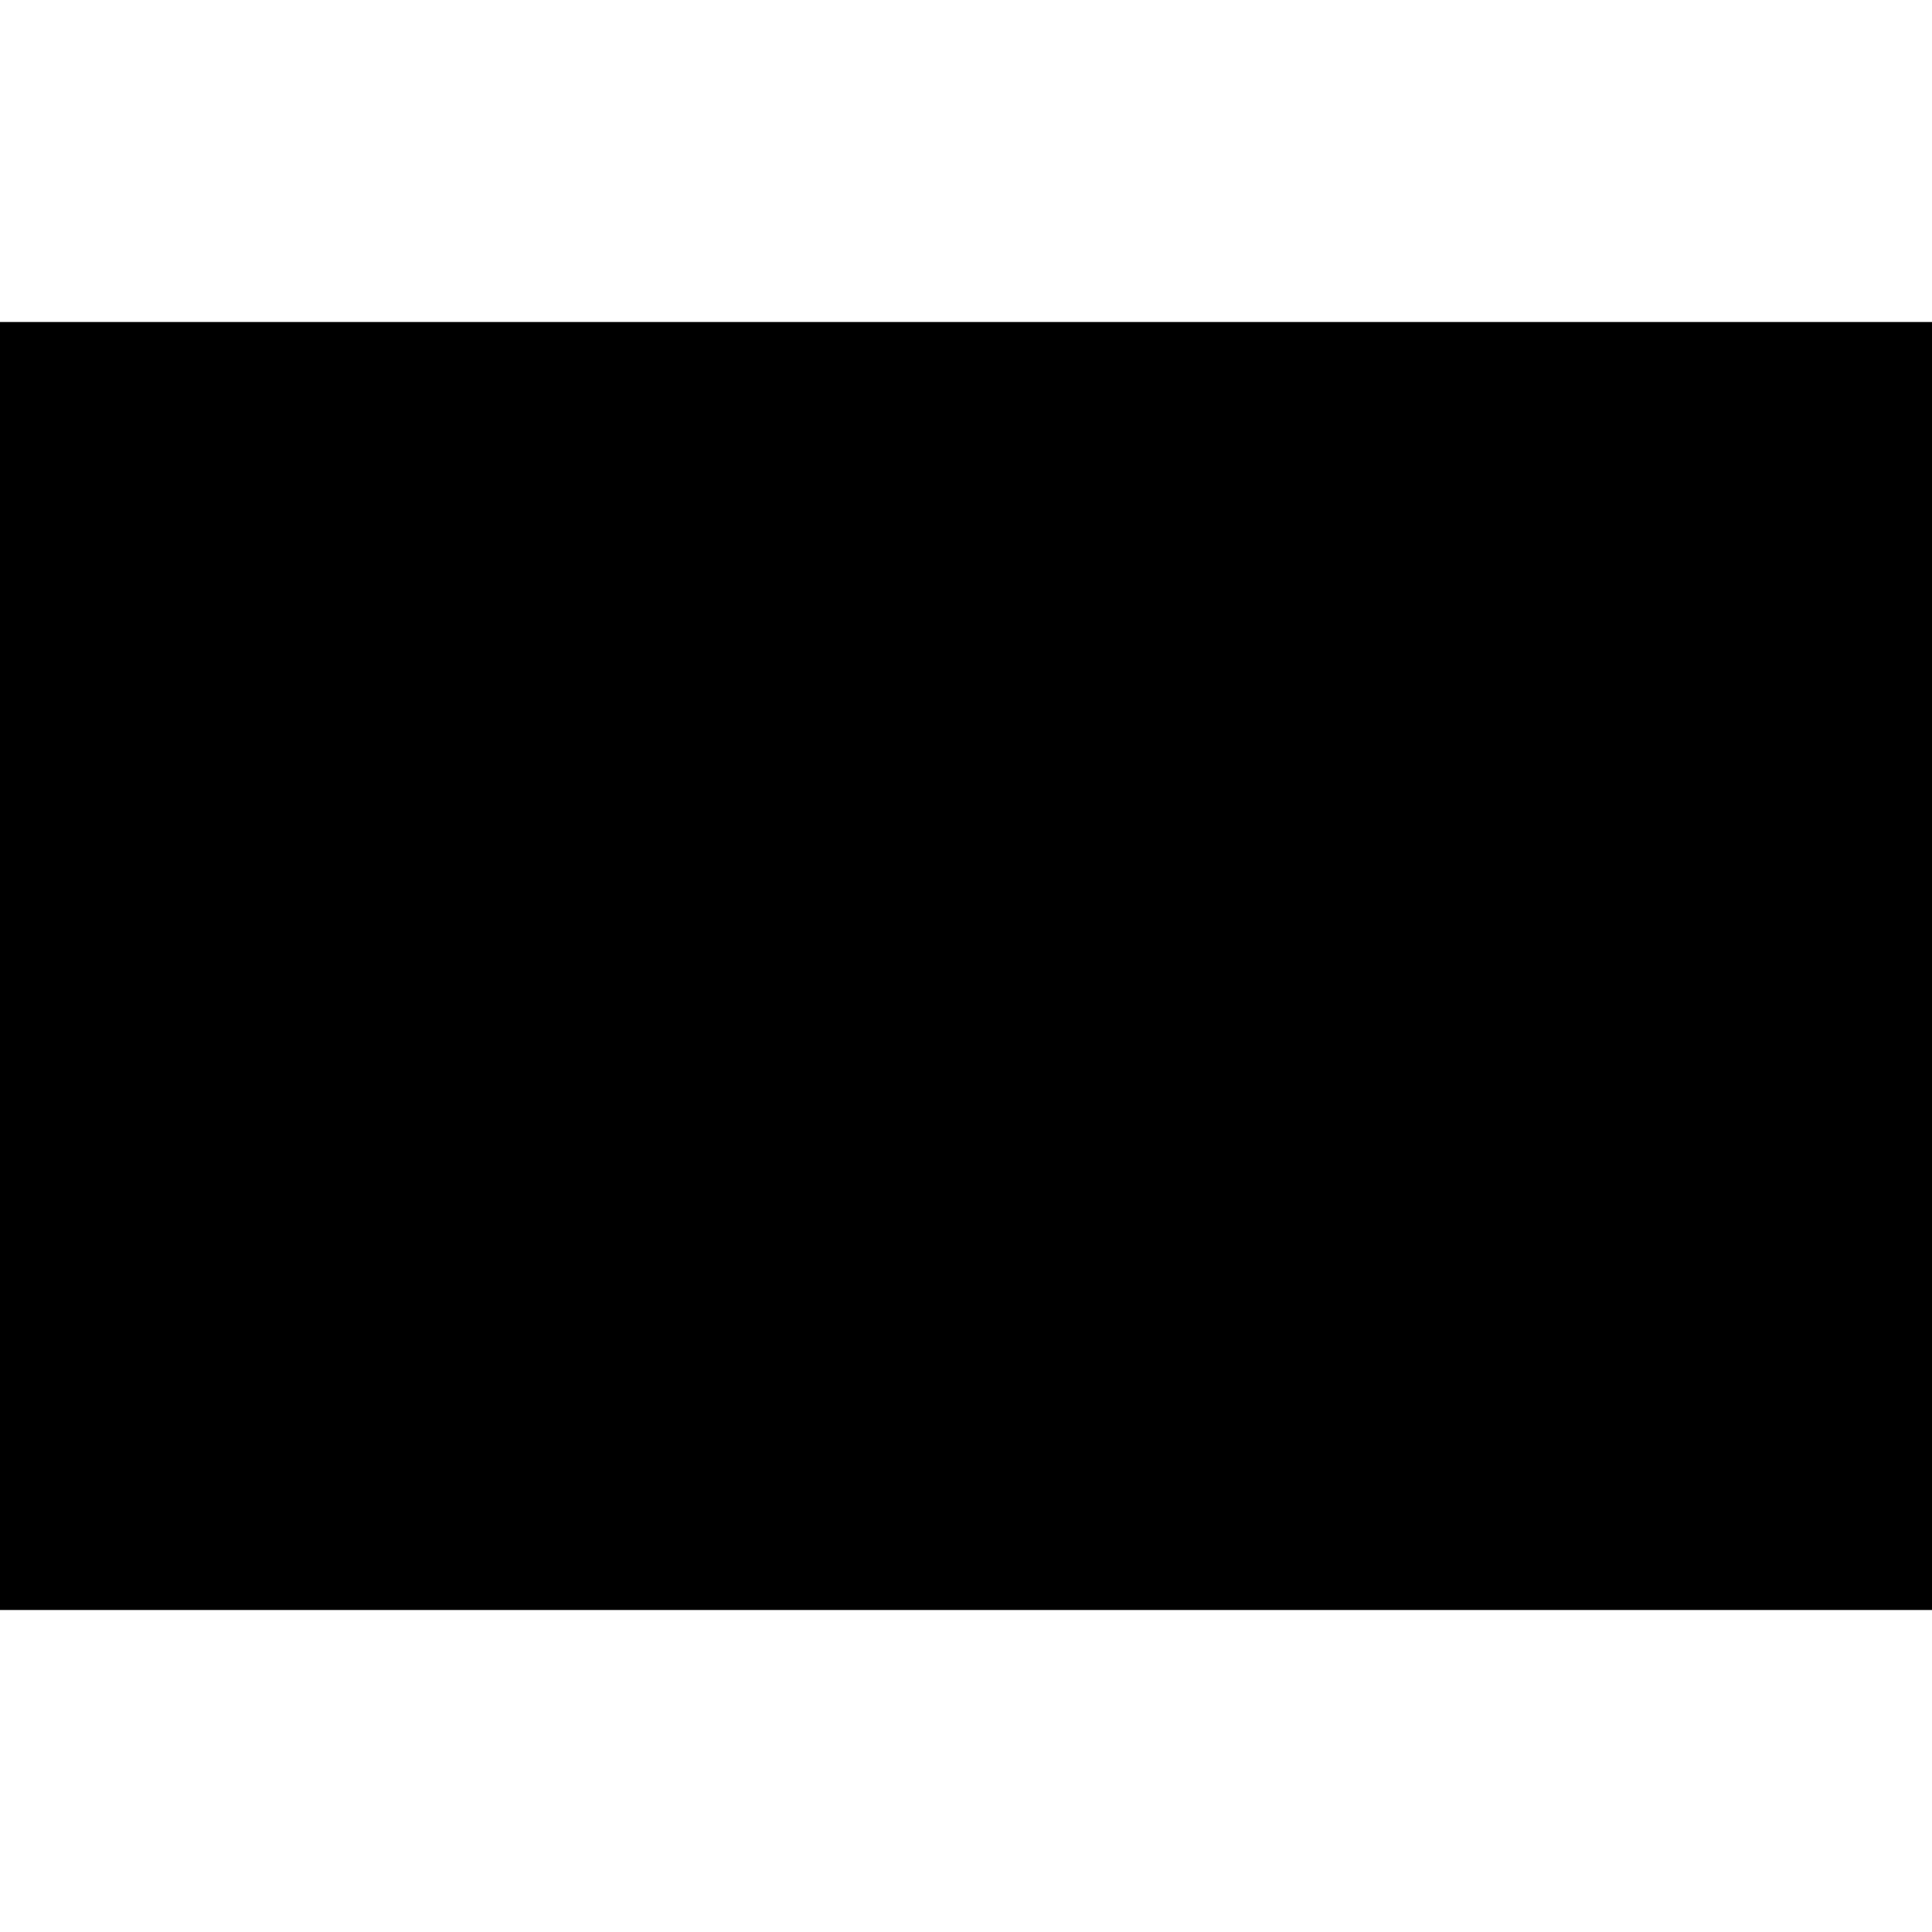
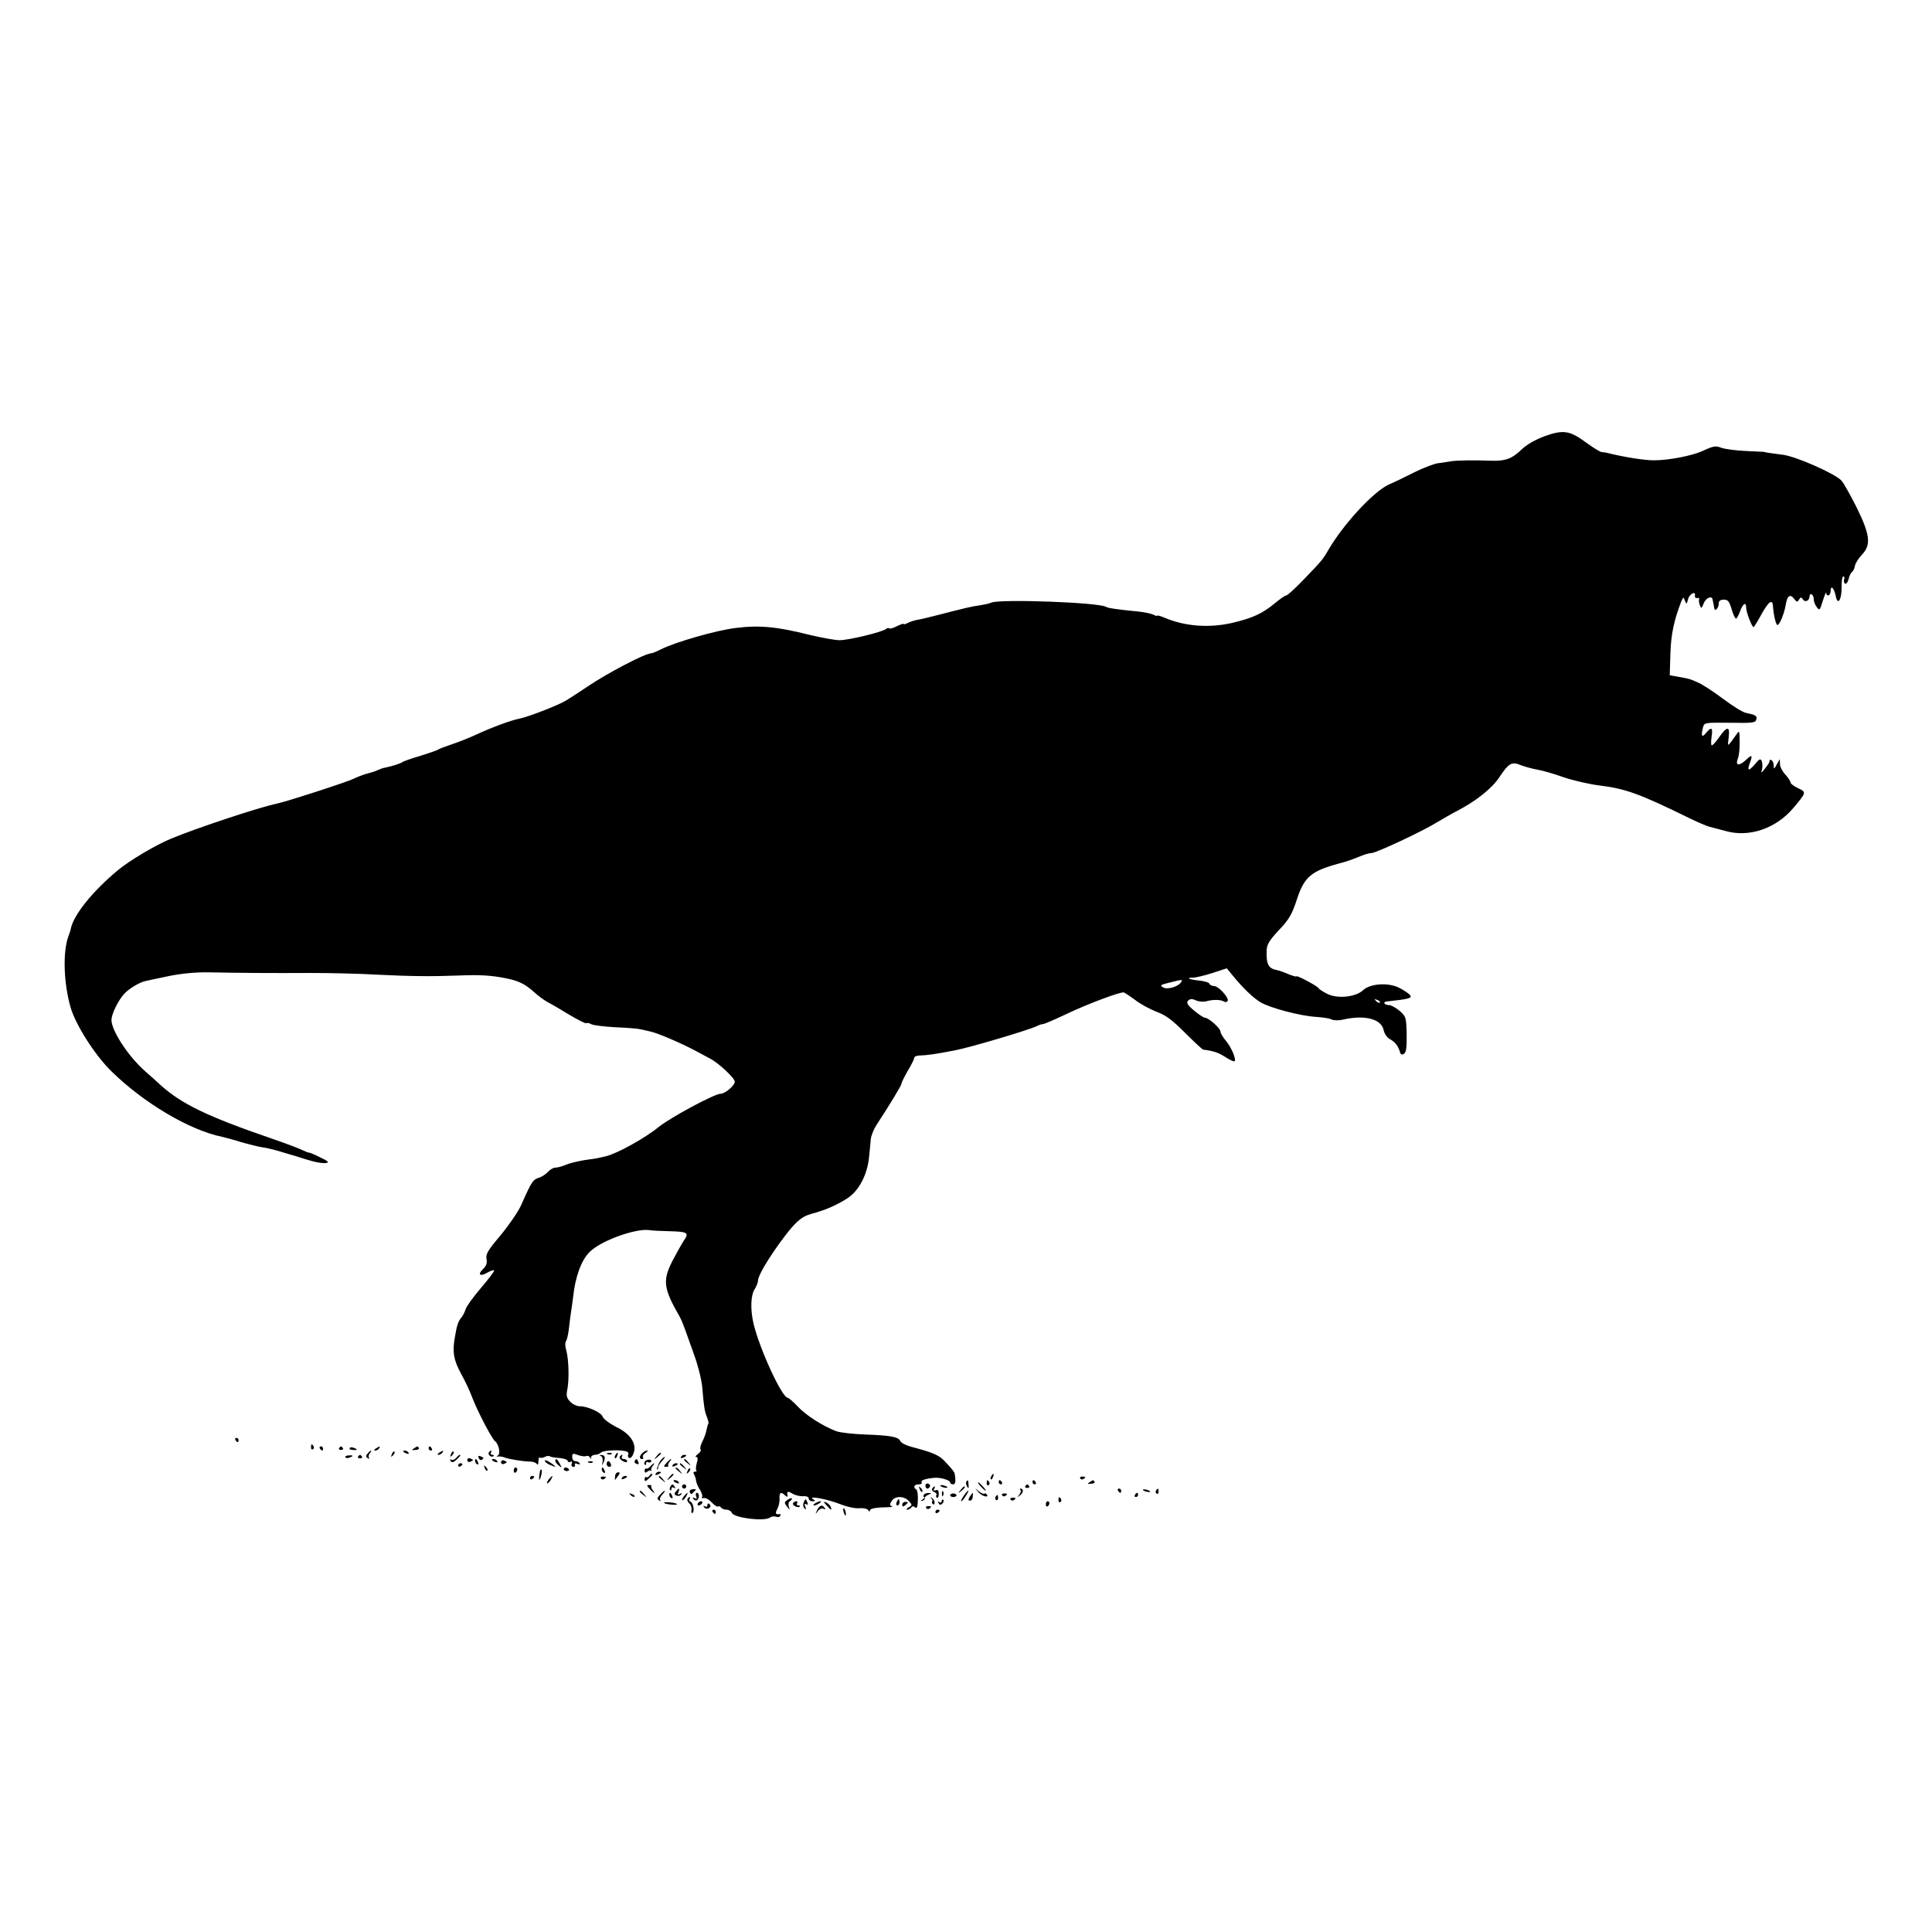
- <svg xmlns="http://www.w3.org/2000/svg" version="1.0" width="1080pt" height="1080pt" viewBox="0 0 1080 1080" preserveAspectRatio="xMidYMid meet">
-   <g transform="translate(0,1080) scale(0.1,-0.1)" fill="#000000" stroke="none">
-     <path d="M0 5400 l0 -3600 5400 0 5400 0 0 3600 0 3600 -5400 0 -5400 0 0 -3600z" />
+ <svg xmlns="http://www.w3.org/2000/svg" version="1.0" width="915pt" height="915pt" viewBox="0 0 915 915" preserveAspectRatio="xMidYMid meet">
+   <g transform="translate(0,915) scale(0.1,-0.1)" fill="#000000" stroke="none">
+     <path d="M7315 7084 c-45 -17 -84 -39 -110 -64 -43 -42 -76 -54 -139 -52 -87 3 -172 2 -196 -3 -14 -2 -41 -7 -61 -9 -19 -3 -69 -22 -111 -43 -41 -21 -95 -47 -119 -57 -73 -33 -214 -185 -287 -309 -27 -47 -32 -53 -119 -143 -39 -41 -76 -74 -81 -74 -6 0 -29 -16 -53 -36 -60 -50 -106 -71 -203 -94 -110 -25 -223 -17 -322 25 -19 8 -34 12 -34 9 0 -3 -8 0 -18 5 -10 5 -43 12 -73 15 -94 9 -142 16 -151 22 -34 21 -500 38 -543 20 -11 -5 -36 -10 -55 -13 -33 -4 -64 -11 -211 -49 -34 -9 -73 -18 -87 -20 -14 -3 -33 -9 -44 -15 -10 -5 -18 -7 -18 -4 0 3 -14 -2 -31 -10 -17 -9 -33 -14 -37 -11 -3 3 -10 2 -16 -3 -19 -15 -177 -53 -220 -53 -22 0 -86 12 -141 25 -154 39 -238 47 -350 33 -93 -11 -290 -68 -354 -101 -17 -8 -34 -16 -38 -17 -30 -5 -58 -17 -141 -60 -52 -27 -126 -70 -164 -96 -39 -26 -86 -57 -106 -69 -37 -23 -182 -79 -224 -87 -37 -7 -129 -41 -198 -73 -36 -17 -90 -38 -120 -48 -30 -10 -59 -21 -65 -25 -5 -4 -44 -17 -85 -30 -41 -12 -79 -25 -85 -30 -9 -6 -48 -19 -83 -26 -8 -1 -21 -6 -30 -10 -21 -9 -21 -9 -57 -19 -16 -4 -43 -15 -60 -23 -29 -15 -316 -108 -364 -118 -83 -17 -384 -117 -501 -166 -71 -29 -196 -103 -250 -148 -120 -99 -213 -214 -225 -280 0 -3 -6 -21 -13 -40 -25 -75 -20 -218 12 -330 24 -84 116 -228 194 -304 154 -151 371 -279 524 -310 13 -3 55 -14 93 -26 39 -11 84 -22 100 -24 17 -2 57 -12 90 -22 33 -10 63 -19 68 -20 4 -1 9 -3 12 -4 3 -1 8 -3 13 -4 4 -2 26 -8 50 -15 24 -7 53 -11 65 -9 18 2 13 8 -25 26 -26 13 -50 23 -53 23 -3 -1 -18 5 -33 12 -15 8 -82 33 -149 56 -300 103 -423 163 -519 249 -22 20 -56 51 -76 68 -81 71 -163 197 -160 246 2 29 32 90 60 121 22 24 72 55 102 61 14 3 64 14 113 24 55 11 122 18 185 17 147 -3 299 -4 482 -3 91 0 233 -3 315 -8 159 -8 260 -9 390 -4 94 4 151 1 220 -13 61 -12 90 -26 135 -66 19 -18 49 -39 65 -48 17 -8 63 -36 103 -60 41 -24 76 -42 79 -39 3 3 14 1 24 -5 10 -5 60 -11 111 -14 51 -2 104 -6 118 -9 14 -3 38 -8 53 -12 32 -7 138 -52 208 -89 26 -14 58 -31 71 -38 40 -20 118 -93 118 -110 0 -18 -46 -57 -67 -57 -29 0 -235 -111 -293 -157 -66 -54 -197 -126 -250 -139 -19 -4 -37 -8 -40 -9 -3 -1 -30 -5 -60 -9 -30 -5 -70 -14 -89 -22 -18 -8 -41 -14 -51 -14 -9 0 -25 -9 -35 -20 -10 -11 -27 -22 -38 -26 -34 -11 -37 -15 -90 -134 -14 -30 -57 -93 -96 -140 -60 -71 -71 -89 -67 -112 4 -20 -1 -33 -16 -48 -29 -27 -14 -38 22 -16 17 9 30 13 30 8 0 -5 -29 -43 -64 -84 -35 -41 -67 -85 -71 -99 -4 -13 -13 -31 -20 -39 -15 -17 -22 -39 -31 -95 -12 -68 -6 -104 28 -168 19 -34 43 -84 53 -112 24 -64 93 -197 109 -210 19 -15 28 -62 13 -69 -8 -4 -7 -5 3 -4 8 1 22 -1 30 -5 22 -8 91 -19 120 -19 14 0 28 -5 32 -11 5 -7 8 -2 8 12 0 13 3 21 6 18 4 -3 14 -2 24 3 10 5 20 6 24 3 3 -3 23 -7 43 -8 20 -1 39 -7 41 -13 2 -7 9 -9 15 -5 6 4 8 0 5 -9 -4 -8 0 -15 8 -15 7 0 10 5 7 10 -4 6 1 8 11 4 10 -4 15 -3 11 3 -3 6 -13 10 -21 10 -8 0 -14 9 -14 20 0 17 3 18 27 9 14 -5 32 -8 39 -5 7 3 15 0 18 -7 3 -9 5 -9 5 1 1 6 9 12 19 12 10 0 23 5 29 11 12 12 106 14 124 3 5 -3 7 -9 4 -14 -3 -5 -1 -11 5 -15 5 -3 15 6 20 21 18 45 -14 94 -82 126 -31 16 -59 37 -63 47 -6 21 -71 51 -110 51 -13 0 -34 10 -45 22 -17 18 -19 29 -13 58 9 45 7 140 -5 184 -6 19 -6 38 -2 43 4 4 11 31 14 58 3 28 8 66 11 85 3 19 7 49 9 65 10 97 39 177 78 215 51 53 219 114 284 104 10 -2 51 -4 91 -5 90 -2 98 -7 72 -44 -11 -17 -35 -60 -54 -96 -48 -94 -43 -131 34 -265 6 -10 17 -37 25 -59 8 -22 28 -79 45 -126 17 -47 34 -115 37 -150 8 -96 11 -112 22 -140 6 -15 9 -29 7 -31 -2 -2 -6 -15 -9 -30 -2 -14 -11 -39 -20 -56 -8 -16 -12 -33 -8 -37 4 -3 -2 -13 -12 -21 -11 -8 -15 -14 -9 -14 8 0 9 -9 3 -29 -4 -16 -6 -32 -2 -35 3 -3 0 -6 -7 -6 -7 0 -9 -5 -4 -12 4 -7 9 -22 10 -33 2 -10 10 -30 19 -42 8 -13 12 -28 9 -33 -3 -5 0 -7 7 -5 8 3 25 -6 37 -19 13 -14 27 -23 32 -21 4 3 10 1 14 -5 3 -5 15 -10 26 -10 11 0 22 -7 25 -15 10 -24 154 -42 181 -22 7 5 19 7 28 4 8 -4 17 -2 20 4 4 5 3 9 -2 8 -20 -3 -23 3 -12 24 7 12 12 34 11 50 -2 29 7 34 27 14 7 -6 12 -7 11 -2 -5 22 1 25 23 11 12 -7 34 -13 50 -12 16 1 27 -3 27 -11 0 -7 8 -13 18 -13 15 0 15 2 2 10 -26 18 70 0 130 -24 30 -12 70 -21 89 -19 20 2 38 -2 43 -9 5 -8 8 -9 8 -2 0 10 29 15 90 16 14 0 20 3 13 5 -10 3 -10 9 0 24 15 25 59 25 81 0 17 -18 17 -20 -1 -30 -10 -6 -13 -11 -6 -11 6 0 15 5 18 10 5 7 11 8 19 1 8 -7 12 2 13 34 1 24 -2 47 -7 50 -17 11 -11 25 11 25 11 0 17 4 14 10 -6 9 17 17 60 21 28 3 75 -11 75 -22 0 -5 6 -9 14 -9 11 0 14 15 7 52 0 5 -17 26 -37 47 -34 39 -55 49 -172 80 -24 7 -45 18 -48 26 -8 20 -48 27 -164 31 -58 2 -121 9 -140 16 -63 24 -145 76 -183 118 -21 22 -42 40 -46 40 -27 0 -132 227 -162 350 -16 69 -14 136 6 166 8 13 15 31 15 39 0 22 42 94 104 180 70 96 99 122 148 136 65 17 118 40 170 73 55 35 96 112 104 197 3 30 7 68 8 84 2 17 14 47 27 67 68 104 119 189 119 197 0 6 14 33 30 61 17 28 30 55 30 60 0 6 10 10 23 11 38 1 74 6 172 25 72 14 349 96 387 115 10 5 22 9 28 9 6 0 59 23 118 51 93 44 239 99 263 99 4 0 28 -16 54 -35 25 -20 72 -45 103 -57 44 -16 74 -39 135 -100 43 -43 81 -78 85 -79 48 -6 73 -14 105 -35 22 -14 41 -23 44 -20 9 9 -15 66 -42 98 -14 16 -25 36 -25 43 0 15 -56 65 -73 65 -7 0 -30 16 -52 34 -32 27 -37 37 -28 47 10 9 18 10 37 1 14 -6 37 -8 53 -3 32 8 65 7 81 -3 6 -3 13 -2 16 3 9 14 -43 71 -64 71 -10 0 -20 5 -22 11 -2 6 -23 12 -47 15 -48 4 -69 14 -30 14 13 0 54 10 92 22 l67 22 28 -34 c49 -60 96 -105 132 -127 46 -27 190 -65 263 -69 31 -2 64 -7 73 -12 10 -5 33 -6 54 -1 104 24 183 3 193 -50 4 -17 16 -35 29 -42 24 -13 40 -32 48 -61 3 -12 9 -15 19 -9 11 7 14 30 13 93 -2 80 -3 84 -34 111 -18 15 -40 27 -50 27 -22 0 -31 15 -10 17 103 11 122 16 110 30 -6 8 -30 24 -52 35 -52 26 -137 20 -171 -12 -34 -32 -119 -41 -167 -18 -20 10 -40 22 -43 28 -7 11 -105 63 -105 56 0 -3 -17 2 -37 10 -20 9 -46 18 -57 20 -39 7 -50 29 -47 94 1 28 14 48 59 96 49 52 61 74 85 147 34 104 68 132 197 167 45 12 58 17 113 39 15 6 35 11 43 11 21 0 245 105 307 144 29 17 73 43 99 56 88 46 163 105 199 159 45 68 59 75 102 57 19 -7 54 -17 78 -21 24 -4 80 -20 124 -36 44 -15 121 -33 170 -39 122 -15 188 -38 424 -154 41 -20 84 -38 95 -41 12 -3 46 -12 76 -20 112 -33 240 10 323 108 63 75 63 75 23 94 -20 9 -36 22 -36 27 0 6 -11 23 -25 38 -14 15 -25 37 -25 50 l-1 23 -14 -25 c-14 -25 -14 -25 -15 -2 0 19 -20 34 -20 15 0 -5 -10 -19 -21 -33 -18 -23 -20 -23 -14 -4 3 12 2 29 -1 39 -6 14 -11 12 -35 -17 -30 -34 -36 -29 -19 16 11 31 6 33 -22 6 -32 -29 -50 -26 -38 6 6 14 10 51 9 82 0 48 -2 54 -12 38 -7 -10 -20 -28 -29 -40 -16 -20 -16 -20 -11 22 7 54 -7 54 -44 2 -15 -22 -31 -40 -36 -40 -4 0 -4 18 -1 40 7 45 0 50 -27 18 -19 -24 -24 -14 -13 29 6 21 10 21 127 20 109 -2 122 0 125 16 4 17 -2 21 -50 31 -15 3 -63 33 -107 66 -44 33 -97 68 -118 77 -44 19 -36 17 -91 27 l-44 8 3 102 c3 93 17 158 51 246 10 24 11 24 18 5 7 -18 8 -18 15 8 7 26 38 40 32 15 -1 -7 4 -12 11 -10 8 1 11 -1 9 -5 -2 -5 -1 -17 3 -28 7 -19 9 -18 19 8 10 26 40 38 42 17 1 -5 3 -14 4 -20 1 -5 3 -15 4 -21 2 -18 21 1 21 22 0 13 7 19 24 19 20 0 26 -8 37 -45 7 -25 17 -45 21 -45 3 0 12 16 19 35 14 38 29 46 29 16 0 -20 27 -91 35 -91 2 0 19 27 37 60 35 63 53 75 55 38 3 -43 14 -88 21 -88 10 0 32 53 39 94 7 45 21 55 40 30 12 -16 15 -17 23 -4 8 13 11 13 19 1 10 -16 31 -6 31 15 0 8 5 12 10 9 6 -3 10 -14 10 -24 0 -9 6 -26 14 -36 13 -18 15 -16 29 30 9 28 16 44 16 38 1 -22 21 -14 21 8 0 30 16 15 24 -23 9 -48 28 -21 28 41 -1 28 3 51 8 51 5 0 7 -6 4 -14 -3 -8 -1 -17 4 -20 6 -3 13 6 17 21 3 16 11 30 16 34 5 3 12 16 14 29 2 13 18 37 34 54 44 46 37 96 -28 227 -29 57 -60 112 -69 122 -29 33 -215 115 -277 123 -55 7 -90 12 -90 14 0 0 -38 2 -85 4 -47 2 -99 9 -117 15 -28 11 -38 9 -90 -15 -48 -22 -159 -44 -228 -44 -43 -1 -149 16 -227 36 -5 1 -14 2 -22 3 -8 0 -41 21 -74 45 -77 57 -108 62 -197 30z m-1721 -2585 c-13 -22 -66 -38 -86 -25 -16 9 -12 12 29 22 64 16 65 16 57 3z m941 -97 c-3 -3 -11 0 -18 7 -9 10 -8 11 6 5 10 -3 15 -9 12 -12z" />
+     <path d="M1115 2330 c3 -5 8 -10 11 -10 2 0 4 5 4 10 0 6 -5 10 -11 10 -5 0 -7 -4 -4 -10z" />
+     <path d="M1473 2295 c0 -8 4 -12 9 -9 5 3 6 10 3 15 -9 13 -12 11 -12 -6z" />
+     <path d="M1515 2290 c3 -5 8 -10 11 -10 2 0 4 5 4 10 0 6 -5 10 -11 10 -5 0 -7 -4 -4 -10z" />
+     <path d="M1606 2292 c-3 -5 1 -9 9 -9 8 0 12 4 9 9 -3 4 -7 8 -9 8 -2 0 -6 -4 -9 -8z" />
+     <path d="M1656 2292 c-3 -4 4 -9 15 -9 23 -2 25 3 4 10 -8 4 -16 3 -19 -1z" />
+     <path d="M1780 2290 c-9 -6 -10 -10 -3 -10 6 0 15 5 18 10 8 12 4 12 -15 0z" />
+     <path d="M1960 2290 c-12 -7 -10 -9 7 -7 12 0 19 5 17 9 -6 10 -6 10 -24 -2z" />
+     <path d="M2030 2290 c0 -5 5 -10 11 -10 5 0 7 5 4 10 -3 6 -8 10 -11 10 -2 0 -4 -4 -4 -10z" />
+     <path d="M1741 2266 c-9 -11 -9 -16 1 -22 7 -4 10 -4 6 1 -4 4 -3 14 3 22 6 7 9 13 6 13 -2 0 -10 -6 -16 -14z" />
+     <path d="M1856 2263 c-6 -14 -5 -15 5 -6 7 7 10 15 7 18 -3 3 -9 -2 -12 -12z" />
+     <path d="M1910 2276 c0 -2 7 -7 16 -10 8 -3 12 -2 9 4 -6 10 -25 14 -25 6z" />
+     <path d="M2080 2270 c-9 -6 -10 -10 -3 -10 6 0 15 5 18 10 8 12 4 12 -15 0z" />
+     <path d="M2136 2263 c-6 -14 -5 -15 5 -6 7 7 10 15 7 18 -3 3 -9 -2 -12 -12z" />
+     <path d="M2315 2271 c-6 -11 13 -26 22 -17 4 3 1 6 -6 6 -7 0 -9 5 -6 10 3 6 4 10 1 10 -3 0 -7 -4 -11 -9z" />
+     <path d="M3042 2268 c-15 -15 -15 -28 -1 -28 5 0 8 4 4 9 -3 6 3 14 12 20 10 6 13 11 8 11 -6 0 -16 -5 -23 -12z" />
+     <path d="M2878 2263 c7 -3 16 -2 19 1 4 3 -2 6 -13 5 -11 0 -14 -3 -6 -6z" />
+     <path d="M2915 2259 c-4 -6 -5 -12 -2 -15 2 -3 7 2 10 11 7 17 1 20 -8 4z" />
+     <path d="M3109 2253 c-13 -16 -12 -17 4 -4 9 7 17 15 17 17 0 8 -8 3 -21 -13z" />
+     <path d="M1636 2248 c3 -4 11 -5 19 -1 21 7 19 12 -4 10 -11 0 -18 -5 -15 -9z" />
+     <path d="M1696 2252 c-3 -5 1 -9 9 -9 8 0 12 4 9 9 -3 4 -7 8 -9 8 -2 0 -6 -4 -9 -8z" />
+     <path d="M2160 2245 c-7 -8 -17 -12 -23 -8 -6 4 -7 1 -3 -6 6 -9 13 -8 27 5 10 9 19 19 19 21 0 7 -8 2 -20 -12z" />
+     <path d="M2267 2245 c3 -8 9 -12 14 -9 12 7 11 11 -5 17 -10 4 -13 1 -9 -8z" />
+     <path d="M2846 2254 c7 -3 10 -15 8 -27 -4 -21 -4 -21 5 -2 10 23 5 35 -12 34 -9 0 -9 -2 -1 -5z" />
+     <path d="M2935 2251 c-3 -6 4 -15 15 -21 13 -7 20 -7 20 0 0 5 -7 10 -16 10 -8 0 -12 5 -9 10 3 6 4 10 1 10 -3 0 -7 -4 -11 -9z" />
+     <path d="M3225 2250 c-3 -6 1 -7 9 -4 18 7 21 14 7 14 -6 0 -13 -4 -16 -10z" />
+     <path d="M2213 2235 c0 -7 6 -11 14 -8 7 3 13 6 13 8 0 2 -6 5 -13 8 -8 3 -14 -1 -14 -8z" />
+     <path d="M3129 2234 c-11 -14 -24 -52 -14 -42 2 1 3 6 2 9 -1 4 7 16 17 28 11 12 17 21 14 21 -3 0 -12 -7 -19 -16z" />
+     <path d="M2250 2231 c0 -6 4 -13 10 -16 6 -3 7 1 4 9 -7 18 -14 21 -14 7z" />
+     <path d="M2330 2236 c0 -2 7 -7 16 -10 8 -3 12 -2 9 4 -6 10 -25 14 -25 6z" />
+     <path d="M2373 2225 c0 -7 6 -11 14 -8 7 3 13 6 13 8 0 2 -6 5 -13 8 -8 3 -14 -1 -14 -8z" />
+     <path d="M2580 2232 c0 -5 11 -14 25 -20 14 -6 25 -10 25 -8 0 2 -11 11 -25 20 -14 9 -25 13 -25 8z" />
+     <path d="M2630 2231 c0 -5 7 -15 17 -22 15 -13 15 -12 4 9 -12 23 -21 28 -21 13z" />
+     <path d="M3006 2231 c-3 -5 1 -11 9 -14 9 -4 12 -1 8 9 -6 16 -10 17 -17 5z" />
+     <path d="M3054 2228 c-4 -5 -3 -12 0 -15 3 -4 6 -1 6 6 0 7 4 10 9 6 5 -3 12 -2 15 3 3 5 -2 9 -10 9 -8 0 -17 -4 -20 -9z" />
+     <path d="M3157 2222 c-15 -16 -15 -19 -2 -19 8 0 13 3 10 5 -3 3 0 11 6 19 17 20 5 16 -14 -5z" />
+     <path d="M3240 2236 c0 -2 8 -10 18 -17 15 -13 16 -12 3 4 -13 16 -21 21 -21 13z" />
+     <path d="M2788 2223 c7 -3 16 -2 19 1 4 3 -2 6 -13 5 -11 0 -14 -3 -6 -6z" />
+     <path d="M2873 2217 c0 -8 6 -14 13 -14 7 0 10 6 7 14 -3 7 -8 13 -12 13 -4 0 -8 -6 -8 -13z" />
+     <path d="M2170 2209 c0 -5 5 -7 10 -4 6 3 10 8 10 11 0 2 -4 4 -10 4 -5 0 -10 -5 -10 -11z" />
+     <path d="M3080 2205 c-7 -8 -16 -13 -19 -10 -4 2 -8 -2 -8 -10 0 -10 4 -12 12 -5 7 5 15 8 18 5 4 -3 5 -2 2 2 -3 3 0 12 6 20 6 7 9 13 6 13 -2 0 -10 -7 -17 -15z" />
+     <path d="M3185 2210 c-3 -6 1 -7 9 -4 18 7 21 14 7 14 -6 0 -13 -4 -16 -10z" />
+     <path d="M3220 2216 c0 -2 8 -10 18 -17 15 -13 16 -12 3 4 -13 16 -21 21 -21 13z" />
+     <path d="M2296 2197 c3 -10 9 -15 12 -12 3 3 0 11 -7 18 -10 9 -11 8 -5 -6z" />
+     <path d="M2433 2185 c0 -8 4 -12 9 -9 4 3 8 9 8 15 0 5 -4 9 -8 9 -5 0 -9 -7 -9 -15z" />
+     <path d="M2670 2192 c0 -5 7 -9 15 -9 8 0 12 4 9 9 -3 4 -9 8 -15 8 -5 0 -9 -4 -9 -8z" />
+     <path d="M2850 2191 c0 -6 4 -13 10 -16 6 -3 7 1 4 9 -7 18 -14 21 -14 7z" />
+     <path d="M3200 2196 c0 -2 8 -10 18 -17 15 -13 16 -12 3 4 -13 16 -21 21 -21 13z" />
+     <path d="M3256 2183 c-6 -14 -5 -15 5 -6 7 7 10 15 7 18 -3 3 -9 -2 -12 -12z" />
+     <path d="M2559 2188 c-5 -19 -8 -50 -4 -46 7 7 15 48 9 48 -2 0 -4 -1 -5 -2z" />
+     <path d="M2913 2157 c-1 -11 -1 -18 0 -16 2 2 8 11 15 20 9 12 9 16 -1 16 -7 0 -14 -9 -14 -20z" />
+     <path d="M3105 2170 c-3 -6 1 -7 9 -4 18 7 21 14 7 14 -6 0 -13 -4 -16 -10z" />
+     <path d="M3075 2160 c-4 -6 -10 -8 -14 -6 -4 3 -8 -1 -8 -9 0 -13 4 -12 19 2 18 16 22 23 14 23 -3 0 -8 -5 -11 -10z" />
+     <path d="M3169 2153 c-13 -16 -12 -17 4 -4 16 13 21 21 13 21 -2 0 -10 -8 -17 -17z" />
+     <path d="M4695 2159 c-4 -6 -5 -12 -2 -15 2 -3 7 2 10 11 7 17 1 20 -8 4z" />
+     <path d="M2510 2149 c0 -5 5 -7 10 -4 6 3 10 8 10 11 0 2 -4 4 -10 4 -5 0 -10 -5 -10 -11z" />
+     <path d="M2600 2145 c-7 -9 -11 -17 -9 -20 3 -2 10 5 17 15 14 24 10 26 -8 5z" />
+     <path d="M2846 2148 c3 -5 10 -6 15 -3 13 9 11 12 -6 12 -8 0 -12 -4 -9 -9z" />
+     <path d="M2945 2150 c-3 -6 1 -7 9 -4 18 7 21 14 7 14 -6 0 -13 -4 -16 -10z" />
+     <path d="M3120 2156 c0 -2 8 -10 18 -17 15 -13 16 -12 3 4 -13 16 -21 21 -21 13z" />
+     <path d="M5116 2148 c3 -5 10 -6 15 -3 13 9 11 12 -6 12 -8 0 -12 -4 -9 -9z" />
+     <path d="M3190 2136 c0 -2 7 -7 16 -10 8 -3 12 -2 9 4 -6 10 -25 14 -25 6z" />
+     <path d="M4576 2132 c-2 -4 -1 -14 4 -22 7 -11 9 -9 7 8 -1 24 -3 26 -11 14z" />
+     <path d="M4673 2125 c0 -8 4 -12 9 -9 5 3 6 10 3 15 -9 13 -12 11 -12 -6z" />
+     <path d="M4730 2130 c0 -5 5 -10 11 -10 5 0 7 5 4 10 -3 6 -8 10 -11 10 -2 0 -4 -4 -4 -10z" />
+     <path d="M4890 2130 c0 -5 5 -10 11 -10 5 0 7 5 4 10 -3 6 -8 10 -11 10 -2 0 -4 -4 -4 -10z" />
+     <path d="M5160 2130 c-12 -7 -10 -9 7 -7 12 0 19 5 17 9 -6 10 -6 10 -24 -2z" />
+     <path d="M4383 2114 c0 -16 13 -19 21 -5 3 5 0 11 -7 14 -8 3 -14 -1 -14 -9z" />
+     <path d="M4645 2110 c10 -11 20 -20 23 -20 3 0 -3 9 -13 20 -10 11 -20 20 -23 20 -3 0 3 -9 13 -20z" />
+     <path d="M3077 2098 c19 -21 31 -25 14 -5 -6 8 -9 16 -6 19 3 2 -2 5 -10 5 -13 0 -13 -3 2 -19z" />
+     <path d="M3175 2109 c-4 -6 -4 -13 -1 -16 3 -4 6 -1 6 6 0 7 5 9 12 5 7 -4 8 -3 4 4 -9 15 -13 15 -21 1z" />
+     <path d="M3230 2110 c0 -5 5 -10 10 -10 6 0 10 5 10 10 0 6 -4 10 -10 10 -5 0 -10 -4 -10 -10z" />
+     <path d="M4454 2112 c4 -3 14 -7 22 -8 9 -1 13 0 10 4 -4 3 -14 7 -22 8 -9 1 -13 0 -10 -4z" />
+     <path d="M4856 2112 c-3 -5 1 -9 9 -9 8 0 12 4 9 9 -3 4 -7 8 -9 8 -2 0 -6 -4 -9 -8z" />
+     <path d="M4356 2097 c3 -10 9 -15 12 -12 3 3 0 11 -7 18 -10 9 -11 8 -5 -6z" />
+     <path d="M4415 2100 c-3 -6 1 -13 9 -16 9 -3 14 -10 11 -14 -3 -5 -2 -11 3 -14 4 -2 8 6 8 19 0 16 -4 21 -15 17 -9 -3 -12 -1 -7 6 4 7 5 12 2 12 -3 0 -8 -5 -11 -10z" />
+     <path d="M4549 2093 c-13 -16 -12 -17 4 -4 16 13 21 21 13 21 -2 0 -10 -8 -17 -17z" />
+     <path d="M3201 2086 c-9 -10 -8 -15 3 -19 9 -4 18 -1 22 5 5 7 2 8 -6 3 -10 -6 -12 -4 -7 8 8 21 3 22 -12 3z" />
+     <path d="M3267 2082 c3 -7 9 -10 12 -5 3 4 10 11 15 15 4 4 -1 6 -12 5 -12 -1 -18 -6 -15 -15z" />
+     <path d="M4633 2084 c16 -20 52 -30 41 -12 -4 5 -9 7 -12 4 -3 -3 -15 2 -26 11 -21 18 -21 18 -3 -3z" />
+     <path d="M4833 2093 c4 -3 1 -13 -6 -22 -11 -14 -10 -14 5 -2 16 12 16 31 1 31 -4 0 -3 -3 0 -7z" />
+     <path d="M5295 2090 c3 -5 8 -10 11 -10 2 0 4 5 4 10 0 6 -5 10 -11 10 -5 0 -7 -4 -4 -10z" />
+     <path d="M5414 2092 c4 -3 14 -7 22 -8 9 -1 13 0 10 4 -4 3 -14 7 -22 8 -9 1 -13 0 -10 -4z" />
+     <path d="M5475 2091 c-3 -5 -2 -12 3 -15 5 -3 9 1 9 9 0 17 -3 19 -12 6z" />
+     <path d="M3030 2086 c0 -2 8 -10 18 -17 15 -13 16 -12 3 4 -13 16 -21 21 -21 13z" />
+     <path d="M3126 2071 c-14 -15 -15 -21 -4 -27 7 -4 10 -3 5 1 -4 5 0 17 10 27 9 10 14 18 11 18 -3 0 -13 -9 -22 -19z" />
+     <path d="M4461 2074 c0 -11 3 -14 6 -6 3 7 2 16 -1 19 -3 4 -6 -2 -5 -13z" />
+     <path d="M4573 2078 c-15 -20 -25 -38 -20 -38 3 0 12 11 21 25 17 26 16 35 -1 13z" />
+     <path d="M2987 2069 c7 -7 15 -10 18 -7 3 3 -2 9 -12 12 -14 6 -15 5 -6 -5z" />
+     <path d="M3170 2071 c0 -6 4 -13 10 -16 6 -3 7 1 4 9 -7 18 -14 21 -14 7z" />
+     <path d="M3240 2065 c-7 -9 -11 -17 -9 -20 3 -2 10 5 17 15 14 24 10 26 -8 5z" />
+     <path d="M3297 2063 c5 -12 3 -14 -7 -8 -9 5 -11 4 -6 -4 4 -6 12 -9 17 -6 12 8 12 35 -1 35 -5 0 -6 -7 -3 -17z" />
+     <path d="M4375 2070 c-3 -5 -3 -10 2 -10 4 0 1 -5 -7 -11 -10 -7 -11 -9 -2 -7 8 2 13 8 12 13 -1 5 7 12 17 16 16 7 16 8 1 8 -9 1 -20 -3 -23 -9z" />
+     <path d="M4500 2068 c0 -4 7 -8 15 -8 8 0 15 4 15 8 0 5 -7 9 -15 9 -8 0 -15 -4 -15 -9z" />
+     <path d="M4593 2062 c-8 -14 -8 -19 1 -19 7 0 13 9 13 19 1 10 1 18 0 18 -1 0 -7 -8 -14 -18z" />
+     <path d="M4746 2068 c3 -5 10 -6 15 -3 13 9 11 12 -6 12 -8 0 -12 -4 -9 -9z" />
+     <path d="M5375 2070 c-3 -5 -1 -10 4 -10 6 0 11 5 11 10 0 6 -2 10 -4 10 -3 0 -8 -4 -11 -10z" />
+     <path d="M4715 2061 c-3 -5 -2 -12 3 -15 5 -3 9 1 9 9 0 17 -3 19 -12 6z" />
+     <path d="M3256 2051 c-3 -5 1 -14 8 -21 8 -6 13 -20 11 -31 -2 -11 0 -17 5 -14 11 7 3 49 -10 53 -6 2 -8 8 -4 13 3 5 3 9 0 9 -3 0 -7 -4 -10 -9z" />
+     <path d="M3729 2046 c-15 -10 -15 -14 -2 -31 15 -19 15 -19 9 -1 -4 11 -1 23 6 27 7 4 10 10 8 13 -3 2 -12 -1 -21 -8z" />
+     <path d="M4410 2053 c5 -2 8 -9 5 -13 -3 -5 -1 -11 4 -14 5 -4 8 2 7 11 -2 9 -8 18 -15 19 -6 1 -7 0 -1 -3z" />
+     <path d="M4786 2048 c3 -5 10 -6 15 -3 13 9 11 12 -6 12 -8 0 -12 -4 -9 -9z" />
+     <path d="M5013 2045 c0 -8 4 -12 9 -9 5 3 6 10 3 15 -9 13 -12 11 -12 -6z" />
+     <path d="M3806 2033 c-4 -9 -2 -21 4 -27 8 -8 9 -6 4 8 -5 13 -4 17 4 12 8 -5 10 -2 6 8 -8 20 -10 20 -18 -1z" />
+     <path d="M4246 2035 c-3 -8 -1 -15 4 -15 6 0 10 7 10 15 0 8 -2 15 -4 15 -2 0 -6 -7 -10 -15z" />
+     <path d="M4460 2041 c0 -7 -5 -9 -12 -5 -7 5 -8 3 -3 -5 5 -9 10 -10 18 -2 6 6 8 14 4 18 -4 3 -7 1 -7 -6z" />
+     <path d="M3145 2032 c3 -3 19 -7 36 -8 17 -2 28 0 25 3 -3 3 -19 7 -36 8 -17 1 -28 0 -25 -3z" />
+     <path d="M3305 2030 c-3 -5 -2 -10 4 -10 5 0 13 5 16 10 3 6 2 10 -4 10 -5 0 -13 -4 -16 -10z" />
+     <path d="M3756 2031 c-6 -10 24 -25 32 -16 3 3 0 5 -7 5 -7 0 -9 5 -6 10 3 6 2 10 -4 10 -5 0 -12 -4 -15 -9z" />
+     <path d="M3860 2030 c-8 -5 -10 -10 -5 -10 6 0 17 5 25 10 8 5 11 10 5 10 -5 0 -17 -5 -25 -10z" />
+     <path d="M3915 2020 c21 -24 26 -25 19 -6 -3 8 -13 17 -22 21 -13 5 -13 2 3 -15z" />
+     <path d="M4273 2023 c0 -9 4 -10 14 -2 7 6 13 12 13 14 0 1 -6 2 -13 2 -8 0 -14 -6 -14 -14z" />
+     <path d="M4953 2025 c0 -8 4 -12 9 -9 4 3 8 9 8 15 0 5 -4 9 -8 9 -5 0 -9 -7 -9 -15z" />
+     <path d="M3350 2019 c0 -5 -5 -7 -12 -3 -7 4 -8 3 -4 -4 4 -6 13 -9 21 -6 8 4 12 10 9 15 -7 12 -14 11 -14 -2z" />
+     <path d="M3870 1998 c-10 -22 -10 -22 4 -4 8 10 20 15 27 10 8 -4 10 -3 5 4 -11 18 -24 14 -36 -10z" />
+     <path d="M4386 2008 c3 -5 10 -6 15 -3 13 9 11 12 -6 12 -8 0 -12 -4 -9 -9z" />
+     <path d="M3994 1996 c1 -8 5 -18 8 -22 4 -3 5 1 4 10 -1 8 -5 18 -8 22 -4 3 -5 -1 -4 -10z" />
+     <path d="M3375 1990 c3 -5 8 -10 11 -10 2 0 4 5 4 10 0 6 -5 10 -11 10 -5 0 -7 -4 -4 -10z" />
+     <path d="M4430 1989 c0 -5 5 -7 10 -4 6 3 10 8 10 11 0 2 -4 4 -10 4 -5 0 -10 -5 -10 -11z" />
  </g>
</svg>
